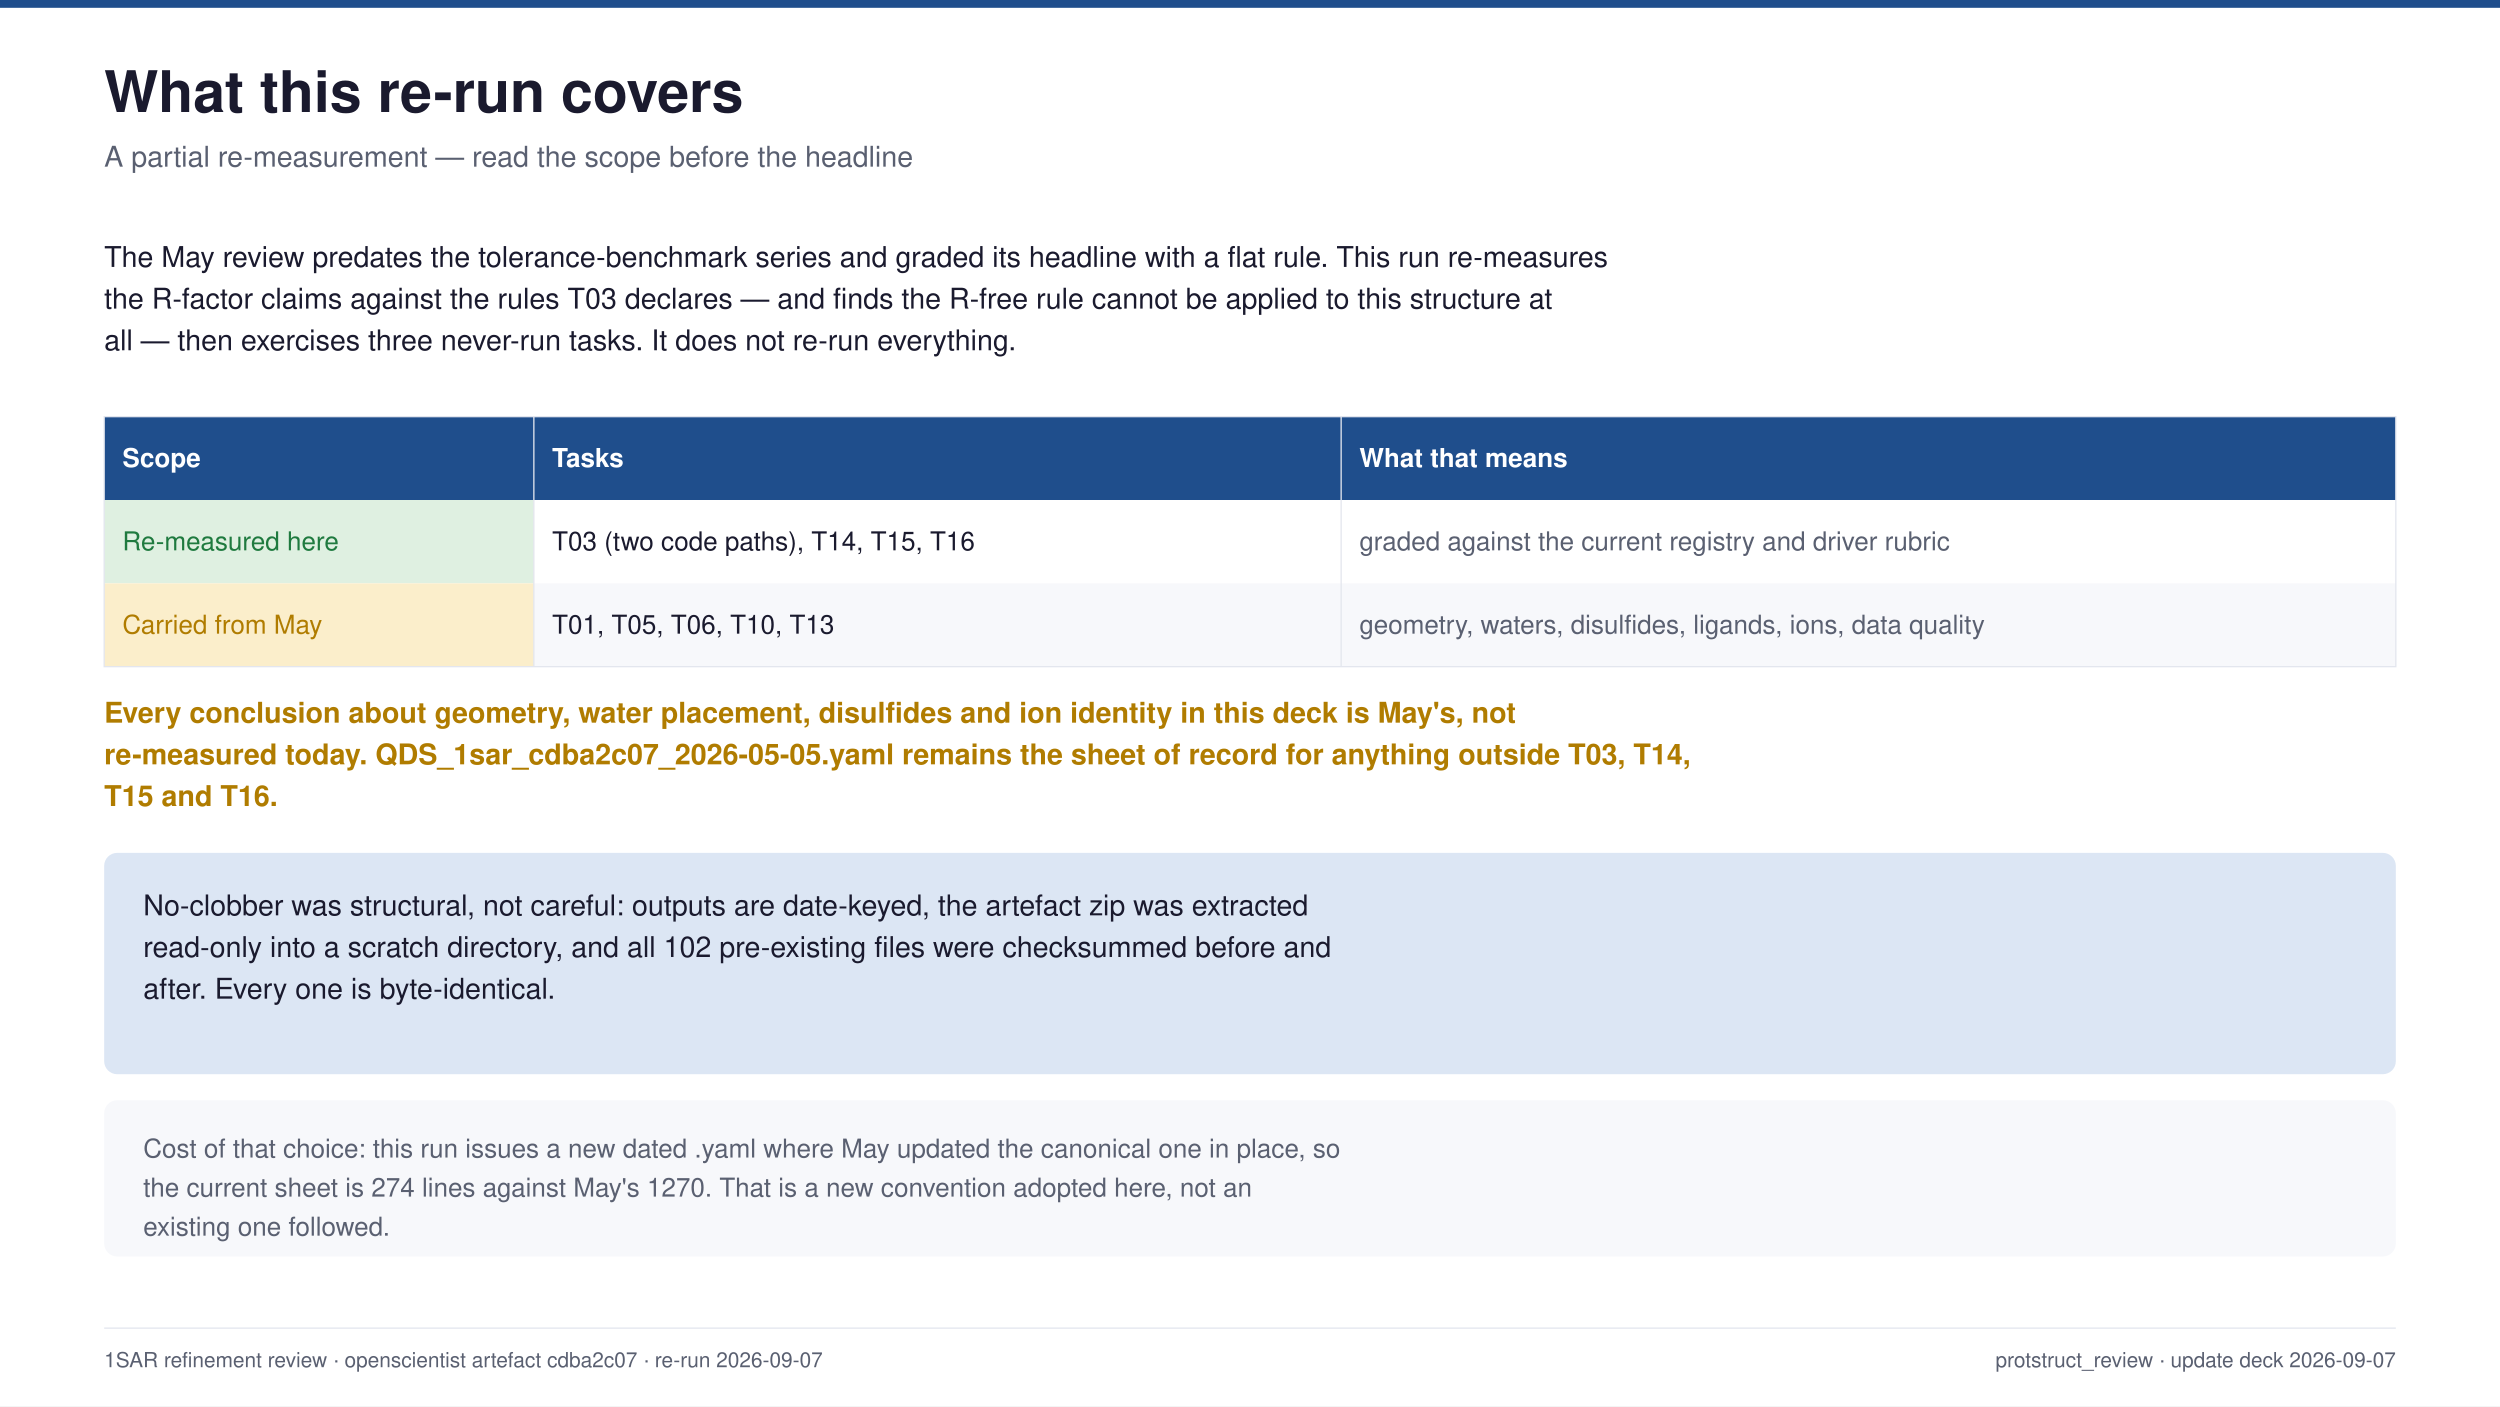
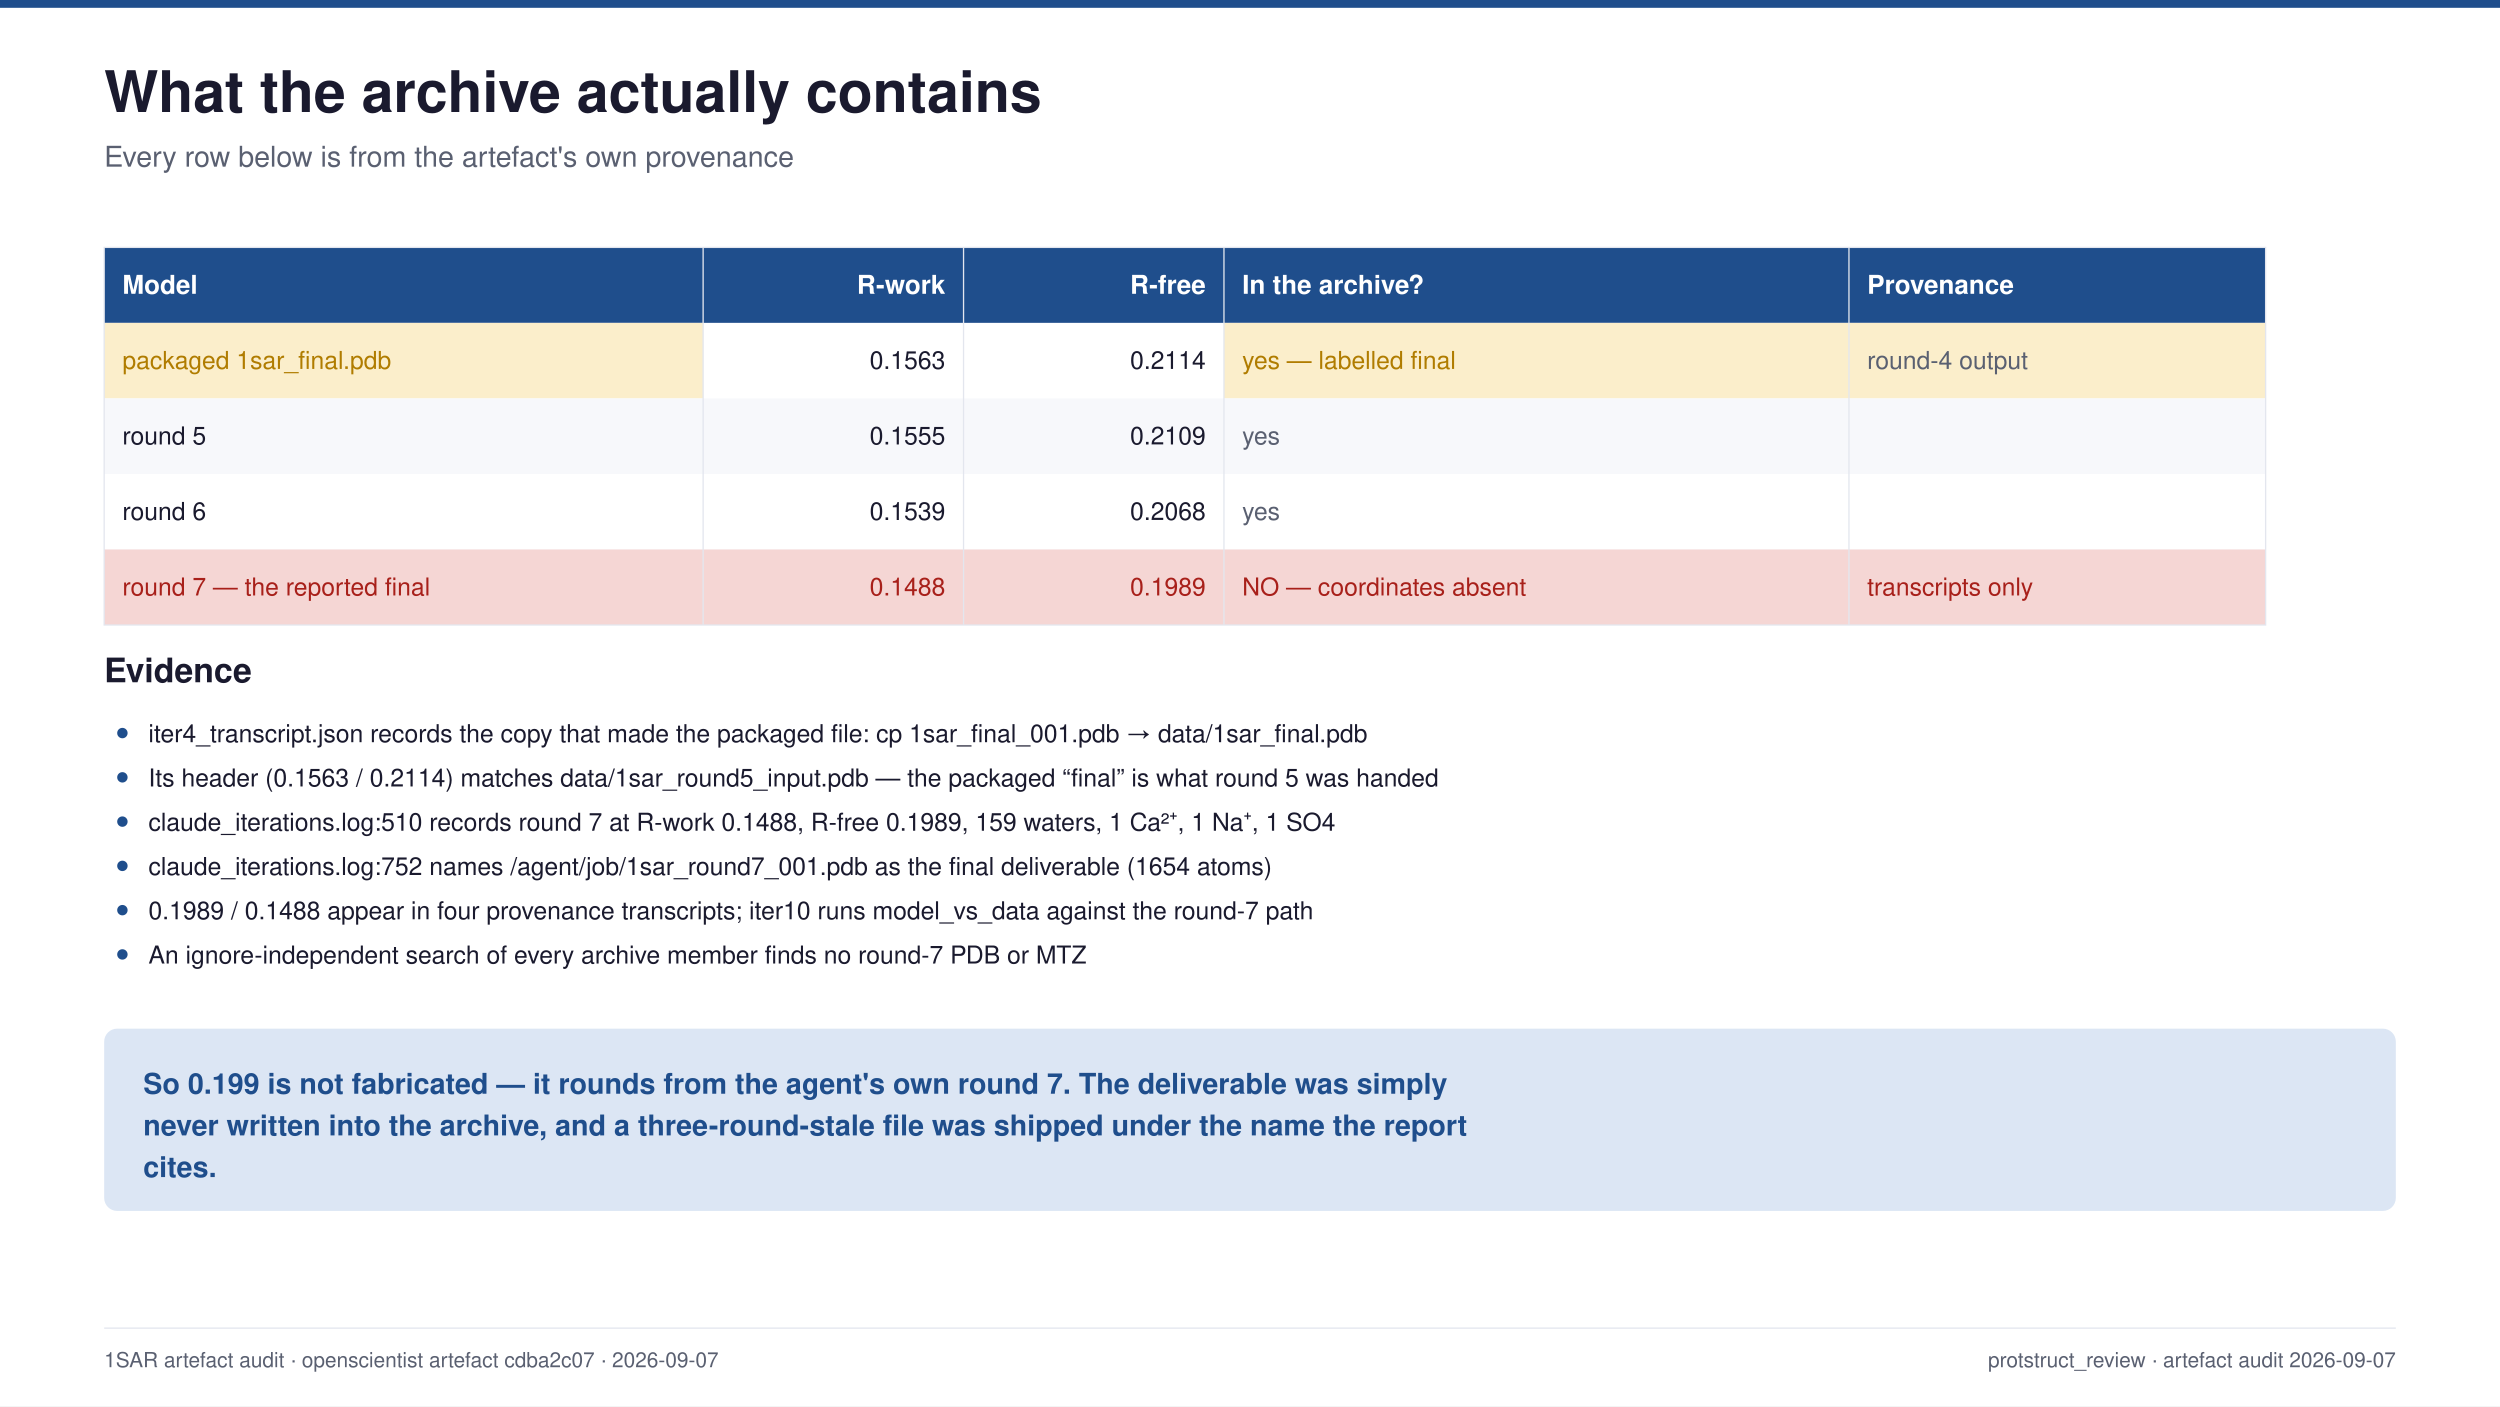
<svg xmlns="http://www.w3.org/2000/svg" width="1920" height="1080" viewBox="0 0 1920 1080" font-family="Helvetica, Arial, sans-serif">
  <rect width="100%" height="100%" fill="#ffffff" />
  <rect x="0" y="0" width="1920" height="6" fill="#1f4e8c" />
-   <text x="80" y="86" font-size="44" font-weight="700" fill="#1a1a2e">What this re-run covers</text>
-   <text x="80" y="128" font-size="22" font-weight="400" fill="#5a6071">A partial re-measurement — read the scope before the headline</text>
+   <text x="80" y="86" font-size="44" font-weight="700" fill="#1a1a2e">What the archive actually contains</text>
+   <text x="80" y="128" font-size="22" font-weight="400" fill="#5a6071">Every row below is from the artefact's own provenance</text>
  <line x1="80" y1="1020" x2="1840" y2="1020" stroke="#e3e6ee" stroke-width="1" />
-   <text x="80" y="1050" font-size="16" fill="#5a6071">1SAR refinement review · openscientist artefact cdba2c07 · re-run 2026-09-07</text>
-   <text x="1840" y="1050" font-size="16" fill="#5a6071" text-anchor="end">protstruct_review · update deck 2026-09-07</text>
-   <text x="80" y="205" font-size="22" font-weight="400" fill="#1a1a2e">The May review predates the tolerance-benchmark series and graded its headline with a flat rule. This run re-measures</text>
-   <text x="80" y="237" font-size="22" font-weight="400" fill="#1a1a2e">the R-factor claims against the rules T03 declares — and finds the R-free rule cannot be applied to this structure at</text>
-   <text x="80" y="269" font-size="22" font-weight="400" fill="#1a1a2e">all — then exercises three never-run tasks. It does not re-run everything.</text>
-   <rect x="80" y="320" width="1760" height="64" fill="#1f4e8c" />
-   <text x="94" y="358.667" font-size="20" font-weight="700" fill="#ffffff" text-anchor="start">Scope</text>
-   <text x="424" y="358.667" font-size="20" font-weight="700" fill="#ffffff" text-anchor="start">Tasks</text>
-   <text x="1044" y="358.667" font-size="20" font-weight="700" fill="#ffffff" text-anchor="start">What that means</text>
-   <rect x="80" y="384" width="1760" height="64" fill="#ffffff" />
-   <rect x="80" y="384" width="330" height="64" fill="#dff0e1" />
-   <text x="94" y="422.667" font-size="20" fill="#1f7a3f" text-anchor="start">Re-measured here</text>
-   <text x="424" y="422.667" font-size="20" fill="#1a1a2e" text-anchor="start">T03 (two code paths), T14, T15, T16</text>
-   <text x="1044" y="422.667" font-size="20" fill="#5a6071" text-anchor="start">graded against the current registry and driver rubric</text>
-   <rect x="80" y="448" width="1760" height="64" fill="#f7f8fb" />
-   <rect x="80" y="448" width="330" height="64" fill="#fbeecb" />
-   <text x="94" y="486.667" font-size="20" fill="#b07c00" text-anchor="start">Carried from May</text>
-   <text x="424" y="486.667" font-size="20" fill="#1a1a2e" text-anchor="start">T01, T05, T06, T10, T13</text>
-   <text x="1044" y="486.667" font-size="20" fill="#5a6071" text-anchor="start">geometry, waters, disulfides, ligands, ions, data quality</text>
-   <rect x="80" y="320" width="1760" height="192" fill="none" stroke="#e3e6ee" stroke-width="1" />
-   <line x1="410" y1="320" x2="410" y2="512" stroke="#e3e6ee" stroke-width="1" />
-   <line x1="1030" y1="320" x2="1030" y2="512" stroke="#e3e6ee" stroke-width="1" />
-   <text x="80" y="555" font-size="22" font-weight="700" fill="#b07c00">Every conclusion about geometry, water placement, disulfides and ion identity in this deck is May's, not</text>
-   <text x="80" y="587" font-size="22" font-weight="700" fill="#b07c00">re-measured today. QDS_1sar_cdba2c07_2026-05-05.yaml remains the sheet of record for anything outside T03, T14,</text>
-   <text x="80" y="619" font-size="22" font-weight="700" fill="#b07c00">T15 and T16.</text>
-   <rect x="80" y="655" width="1760" height="170" rx="10" ry="10" fill="#dce6f4" />
-   <text x="110" y="703" font-size="22" font-weight="400" fill="#1a1a2e">No-clobber was structural, not careful: outputs are date-keyed, the artefact zip was extracted</text>
-   <text x="110" y="735" font-size="22" font-weight="400" fill="#1a1a2e">read-only into a scratch directory, and all 102 pre-existing files were checksummed before and</text>
-   <text x="110" y="767" font-size="22" font-weight="400" fill="#1a1a2e">after. Every one is byte-identical.</text>
-   <rect x="80" y="845" width="1760" height="120" rx="10" ry="10" fill="#f7f8fb" />
-   <text x="110" y="889" font-size="20" font-weight="400" fill="#5a6071">Cost of that choice: this run issues a new dated .yaml where May updated the canonical one in place, so</text>
-   <text x="110" y="919" font-size="20" font-weight="400" fill="#5a6071">the current sheet is 274 lines against May's 1270. That is a new convention adopted here, not an</text>
-   <text x="110" y="949" font-size="20" font-weight="400" fill="#5a6071">existing one followed.</text>
+   <text x="80" y="1050" font-size="16" fill="#5a6071">1SAR artefact audit · openscientist artefact cdba2c07 · 2026-09-07</text>
+   <text x="1840" y="1050" font-size="16" fill="#5a6071" text-anchor="end">protstruct_review · artefact audit 2026-09-07</text>
+   <rect x="80" y="190" width="1660" height="58" fill="#1f4e8c" />
+   <text x="94" y="225.667" font-size="20" font-weight="700" fill="#ffffff" text-anchor="start">Model</text>
+   <text x="726" y="225.667" font-size="20" font-weight="700" fill="#ffffff" text-anchor="end">R-work</text>
+   <text x="926" y="225.667" font-size="20" font-weight="700" fill="#ffffff" text-anchor="end">R-free</text>
+   <text x="954" y="225.667" font-size="20" font-weight="700" fill="#ffffff" text-anchor="start">In the archive?</text>
+   <text x="1434" y="225.667" font-size="20" font-weight="700" fill="#ffffff" text-anchor="start">Provenance</text>
+   <rect x="80" y="248" width="1660" height="58" fill="#ffffff" />
+   <rect x="80" y="248" width="460" height="58" fill="#fbeecb" />
+   <text x="94" y="283.333" font-size="19" fill="#b07c00" text-anchor="start">packaged 1sar_final.pdb</text>
+   <text x="726" y="283.333" font-size="19" fill="#1a1a2e" text-anchor="end">0.1563</text>
+   <text x="926" y="283.333" font-size="19" fill="#1a1a2e" text-anchor="end">0.2114</text>
+   <rect x="940" y="248" width="480" height="58" fill="#fbeecb" />
+   <text x="954" y="283.333" font-size="19" fill="#b07c00" text-anchor="start">yes — labelled final</text>
+   <rect x="1420" y="248" width="320" height="58" fill="#fbeecb" />
+   <text x="1434" y="283.333" font-size="19" fill="#5a6071" text-anchor="start">round-4 output</text>
+   <rect x="80" y="306" width="1660" height="58" fill="#f7f8fb" />
+   <text x="94" y="341.333" font-size="19" fill="#1a1a2e" text-anchor="start">round 5</text>
+   <text x="726" y="341.333" font-size="19" fill="#1a1a2e" text-anchor="end">0.1555</text>
+   <text x="926" y="341.333" font-size="19" fill="#1a1a2e" text-anchor="end">0.2109</text>
+   <text x="954" y="341.333" font-size="19" fill="#5a6071" text-anchor="start">yes</text>
+   <text x="1434" y="341.333" font-size="19" fill="#5a6071" text-anchor="start" />
+   <rect x="80" y="364" width="1660" height="58" fill="#ffffff" />
+   <text x="94" y="399.333" font-size="19" fill="#1a1a2e" text-anchor="start">round 6</text>
+   <text x="726" y="399.333" font-size="19" fill="#1a1a2e" text-anchor="end">0.1539</text>
+   <text x="926" y="399.333" font-size="19" fill="#1a1a2e" text-anchor="end">0.2068</text>
+   <text x="954" y="399.333" font-size="19" fill="#5a6071" text-anchor="start">yes</text>
+   <text x="1434" y="399.333" font-size="19" fill="#5a6071" text-anchor="start" />
+   <rect x="80" y="422" width="1660" height="58" fill="#f7f8fb" />
+   <rect x="80" y="422" width="460" height="58" fill="#f5d6d4" />
+   <text x="94" y="457.333" font-size="19" fill="#a8201a" text-anchor="start">round 7 — the reported final</text>
+   <rect x="540" y="422" width="200" height="58" fill="#f5d6d4" />
+   <text x="726" y="457.333" font-size="19" fill="#a8201a" text-anchor="end">0.1488</text>
+   <rect x="740" y="422" width="200" height="58" fill="#f5d6d4" />
+   <text x="926" y="457.333" font-size="19" fill="#a8201a" text-anchor="end">0.1989</text>
+   <rect x="940" y="422" width="480" height="58" fill="#f5d6d4" />
+   <text x="954" y="457.333" font-size="19" fill="#a8201a" text-anchor="start">NO — coordinates absent</text>
+   <rect x="1420" y="422" width="320" height="58" fill="#f5d6d4" />
+   <text x="1434" y="457.333" font-size="19" fill="#a8201a" text-anchor="start">transcripts only</text>
+   <rect x="80" y="190" width="1660" height="290" fill="none" stroke="#e3e6ee" stroke-width="1" />
+   <line x1="540" y1="190" x2="540" y2="480" stroke="#e3e6ee" stroke-width="1" />
+   <line x1="740" y1="190" x2="740" y2="480" stroke="#e3e6ee" stroke-width="1" />
+   <line x1="940" y1="190" x2="940" y2="480" stroke="#e3e6ee" stroke-width="1" />
+   <line x1="1420" y1="190" x2="1420" y2="480" stroke="#e3e6ee" stroke-width="1" />
+   <text x="80" y="524" font-size="26" font-weight="700" fill="#1a1a2e">Evidence</text>
+   <circle cx="94" cy="563" r="4" fill="#1f4e8c" />
+   <text x="114" y="570" font-size="19" fill="#1a1a2e">iter4_transcript.json records the copy that made the packaged file: cp 1sar_final_001.pdb → data/1sar_final.pdb</text>
+   <circle cx="94" cy="597" r="4" fill="#1f4e8c" />
+   <text x="114" y="604" font-size="19" fill="#1a1a2e">Its header (0.1563 / 0.2114) matches data/1sar_round5_input.pdb — the packaged “final” is what round 5 was handed</text>
+   <circle cx="94" cy="631" r="4" fill="#1f4e8c" />
+   <text x="114" y="638" font-size="19" fill="#1a1a2e">claude_iterations.log:510 records round 7 at R-work 0.1488, R-free 0.1989, 159 waters, 1 Ca²⁺, 1 Na⁺, 1 SO4</text>
+   <circle cx="94" cy="665" r="4" fill="#1f4e8c" />
+   <text x="114" y="672" font-size="19" fill="#1a1a2e">claude_iterations.log:752 names /agent/job/1sar_round7_001.pdb as the final deliverable (1654 atoms)</text>
+   <circle cx="94" cy="699" r="4" fill="#1f4e8c" />
+   <text x="114" y="706" font-size="19" fill="#1a1a2e">0.1989 / 0.1488 appear in four provenance transcripts; iter10 runs model_vs_data against the round-7 path</text>
+   <circle cx="94" cy="733" r="4" fill="#1f4e8c" />
+   <text x="114" y="740" font-size="19" fill="#1a1a2e">An ignore-independent search of every archive member finds no round-7 PDB or MTZ</text>
+   <rect x="80" y="790" width="1760" height="140" rx="10" ry="10" fill="#dce6f4" />
+   <text x="110" y="840" font-size="22" font-weight="700" fill="#1f4e8c">So 0.199 is not fabricated — it rounds from the agent's own round 7. The deliverable was simply</text>
+   <text x="110" y="872" font-size="22" font-weight="700" fill="#1f4e8c">never written into the archive, and a three-round-stale file was shipped under the name the report</text>
+   <text x="110" y="904" font-size="22" font-weight="700" fill="#1f4e8c">cites.</text>
</svg>
